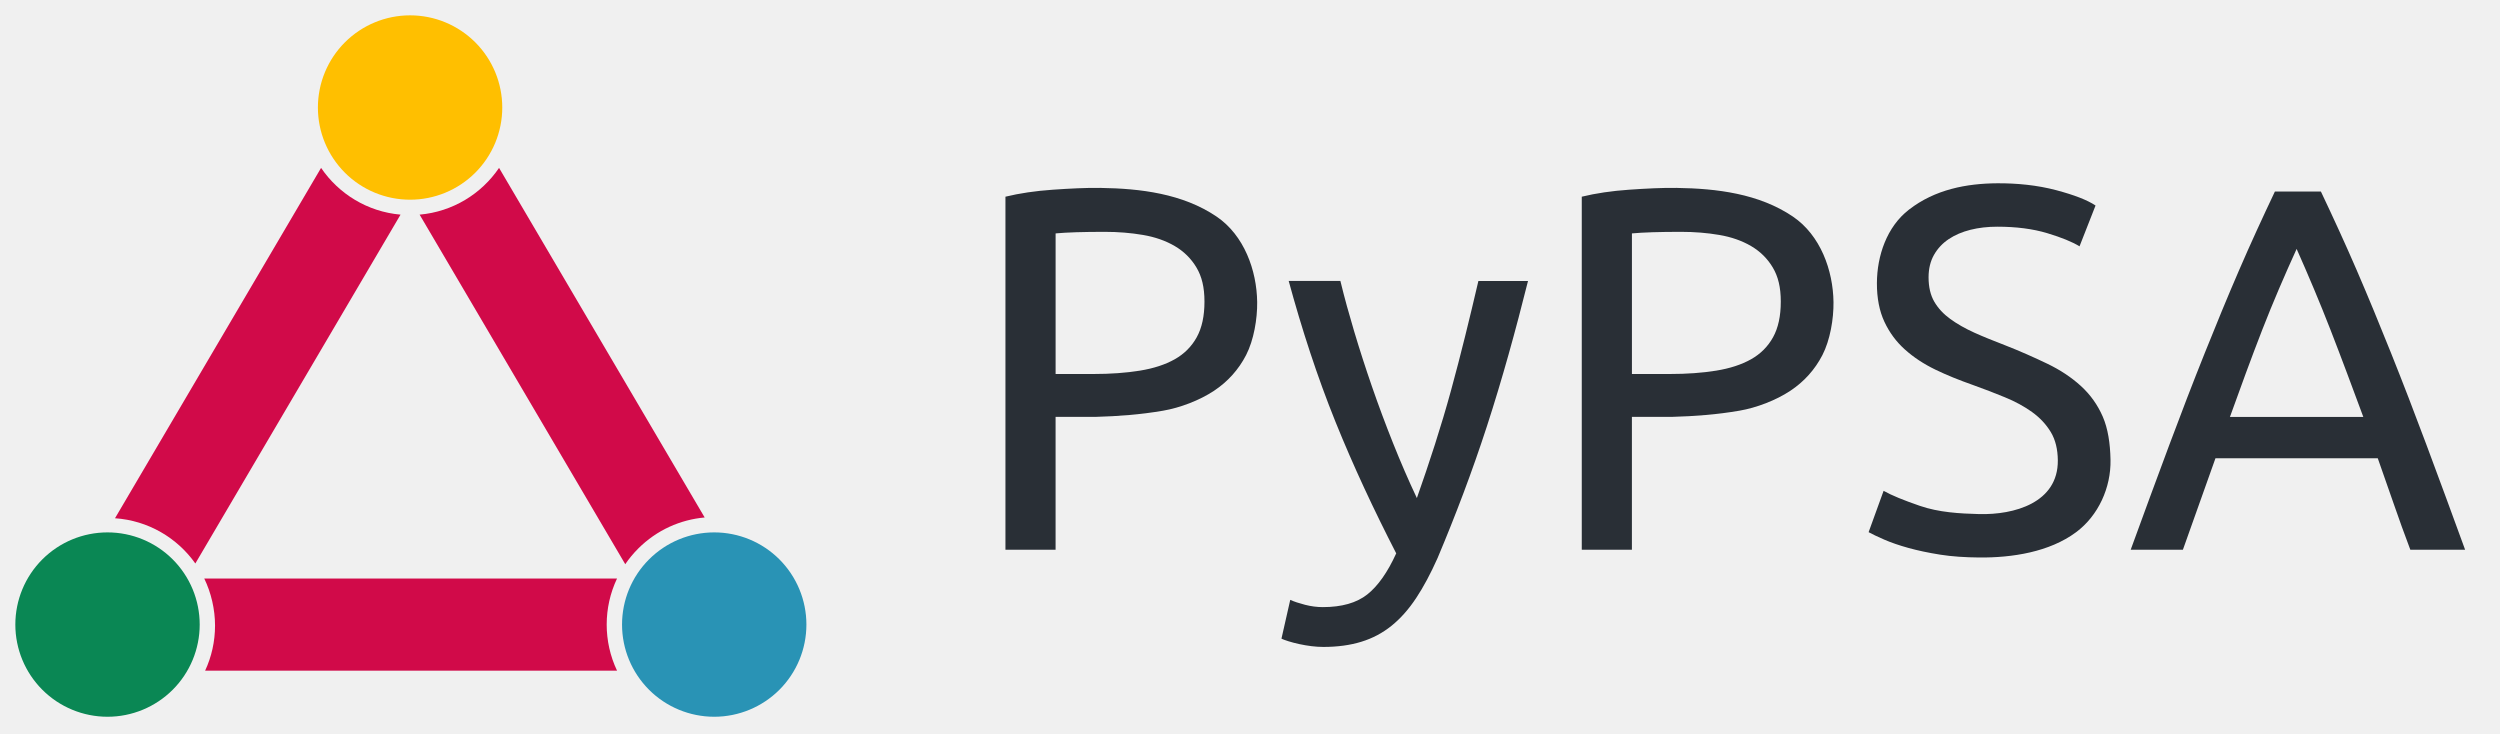
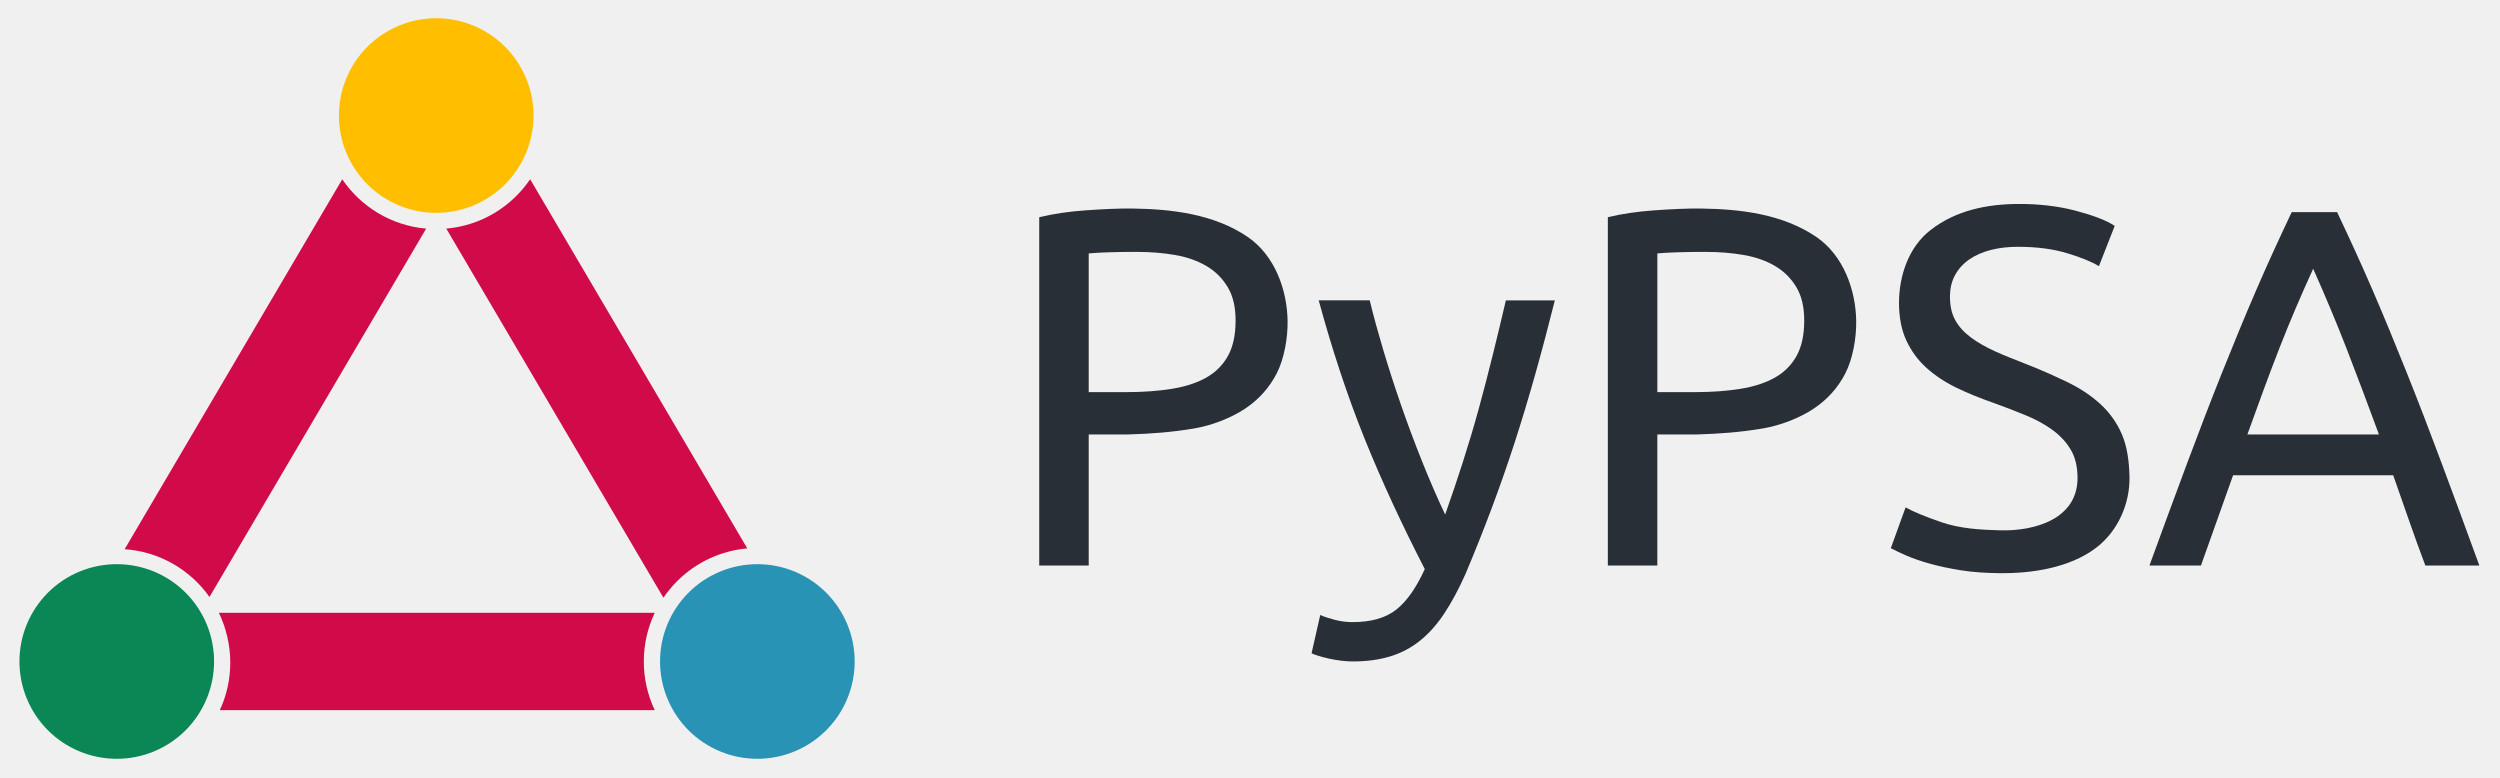
- <svg xmlns="http://www.w3.org/2000/svg" version="1.1" viewBox="0 0 1364.17 400">
+ <svg xmlns="http://www.w3.org/2000/svg" version="1.1" viewBox="0 0 1287 400">
  <defs>
    <style>
      .st0 {
+         fill: #ff9ffd;
+       }
+ 
+       .st1 {
        fill: #292f36;
      }

-       .st1 {
+       .st2 {
        fill: #2993b5;
      }

-       .st2 {
+       .st3 {
        fill: #0a8754;
      }

-       .st3 {
+       .st4 {
        fill: #ff15ee;
-       }
- 
-       .st4 {
-         fill: #fff;
      }

      .st5 {
        fill: #d10a49;
      }

      .st6 {
        fill: #ffbf00;
      }

      .st7 {
        display: none;
      }

      .st8 {
        fill: #ff7ff2;
      }
    </style>
  </defs>
-   <g id="Logo">
-     <g id="Left_Triangle">
-       <path class="st5" d="M218.56,117.12l-111.97,190.35c-9.88-13.97-25.73-23.44-43.84-24.68l112.45-191.18c9.63,14.18,25.32,23.92,43.35,25.51h.01Z" />
-     </g>
-     <g id="Right_Triangle">
-       <path class="st5" d="M384.53,282.37c-13.24,1.17-26.14,6.82-36.28,16.96-2.67,2.67-5.03,5.53-7.07,8.54l-112.21-190.75c18.03-1.58,33.72-11.32,43.35-25.51l112.2,190.76h0Z" />
-     </g>
-     <g id="Bottom_Triangle">
-       <path class="st5" d="M336.71,365.96H111.93c3.48-7.49,5.41-15.83,5.41-24.63s-2.12-17.9-5.89-25.66h225.25c-7.53,15.87-7.53,34.42,0,50.29h0Z" />
-     </g>
-     <g id="Top_Mask" class="st7">
-       <path class="st4" d="M282.44,58.67c0,12.21-3.73,23.55-10.12,32.94-9.63,14.18-25.32,23.92-43.35,25.51-1.72.15-3.45.23-5.21.23s-3.49-.08-5.21-.23c-18.03-1.58-33.72-11.32-43.35-25.51-6.39-9.39-10.12-20.73-10.12-32.94C165.08,26.27,191.35,0,223.75,0s58.67,26.27,58.67,58.67h.02Z" />
-     </g>
-     <g id="Left_Mask" class="st7">
-       <path class="st4" d="M117.35,341.33c0,8.8-1.94,17.14-5.41,24.63-9.3,20.1-29.66,34.04-53.26,34.04-32.4,0-58.68-26.27-58.68-58.67s26.27-58.67,58.67-58.67c1.37,0,2.73.05,4.08.14,18.11,1.24,33.96,10.7,43.84,24.68,1.84,2.58,3.46,5.32,4.86,8.2,3.77,7.75,5.89,16.45,5.89,25.66h.01Z" />
-     </g>
-     <g id="Right_Mask" class="st7">
-       <path class="st4" d="M431.22,382.31c-22.92,22.92-60.07,22.92-82.97,0-4.9-4.9-8.74-10.44-11.54-16.35-7.53-15.88-7.53-34.43,0-50.29,1.27-2.68,2.77-5.3,4.48-7.8,2.04-3.01,4.4-5.88,7.07-8.54,10.13-10.13,23.04-15.79,36.28-16.96,16.7-1.48,33.91,4.17,46.7,16.96,22.92,22.91,22.92,60.06,0,82.97h-.02Z" />
-     </g>
-     <path id="Right_Circle" class="st1" d="M389.73,391.11c13.34,0,26.13-5.3,35.57-14.73,9.43-9.43,14.73-22.22,14.73-35.57s-5.3-26.13-14.73-35.57c-9.43-9.43-22.22-14.73-35.57-14.73s-26.13,5.3-35.57,14.73c-9.44,9.43-14.73,22.22-14.73,35.57s5.3,26.13,14.73,35.57c9.43,9.43,22.22,14.73,35.57,14.73h0Z" />
-     <path id="Top_Circle" class="st6" d="M223.77,108.97c13.34,0,26.13-5.3,35.57-14.73,9.43-9.43,14.73-22.22,14.73-35.57s-5.3-26.13-14.73-35.57c-9.43-9.43-22.22-14.73-35.57-14.73s-26.13,5.3-35.57,14.73c-9.43,9.43-14.73,22.22-14.73,35.57s5.3,26.13,14.73,35.57c9.43,9.43,22.22,14.73,35.57,14.73h0Z" />
-     <path id="Left_Circle" class="st2" d="M58.67,391.11c13.34,0,26.13-5.3,35.57-14.73,9.43-9.43,14.73-22.22,14.73-35.57s-5.3-26.13-14.73-35.57c-9.43-9.43-22.22-14.73-35.57-14.73s-26.13,5.3-35.57,14.73c-9.43,9.43-14.73,22.22-14.73,35.57s5.3,26.13,14.73,35.57c9.43,9.43,22.22,14.73,35.57,14.73Z" />
-   </g>
  <g id="Rulers" class="st7">
-     <rect class="st3" x="448.43" width="100" height="400" />
-     <rect class="st8" x="548.43" y="100" width="200" height="200" />
+     <rect class="st4" x="440" width="95" height="400" />
+     <rect class="st8" x="535" y="105" width="700" height="190" />
+     <rect class="st0" y="336" width="10" height="10" />
+     <rect class="st0" x="219" width="10" height="9.37" />
+     <rect class="st0" x="55.57" y="390.83" width="10" height="9" />
+     <rect class="st0" x="1277" y="282" width="10" height="10" />
  </g>
  <g id="Text">
    <g>
-       <path class="st0" d="M600.54,102.54c21.62.3,44.85,3.11,63.32,15.65,15.02,10.2,21.92,29.28,22.14,46.68.12,9.04-1.81,20.67-6.06,28.91-4.08,7.9-9.96,14.46-17.49,19.46-7.88,5.23-18.52,9.27-27.78,10.86-12.42,2.14-24.25,3.02-36.95,3.38h-21.72v72.49h-27.36V107.33c7.71-1.88,16.31-3.15,25.81-3.81,9.49-.66,18.3-1.1,26.09-.99ZM602.8,126.51c-11.66,0-20.59.28-26.79.85v76.72h20.59c9.4,0,17.86-.61,25.38-1.83,7.52-1.22,13.86-3.29,19.04-6.21,5.17-2.91,9.17-6.91,11.99-11.99,2.82-5.08,4.23-11.56,4.23-19.46s-1.46-13.73-4.37-18.62c-2.91-4.89-6.87-8.79-11.85-11.71-4.98-2.91-10.77-4.94-17.35-6.06-6.58-1.13-13.54-1.69-20.87-1.69Z" />
-       <path class="st0" d="M704.05,327.33c2.07.94,4.75,1.83,8.04,2.68,3.29.85,6.53,1.27,9.73,1.27,10.34,0,18.43-2.3,24.26-6.91,5.83-4.61,11.09-12.08,15.79-22.42-12.08-23.5-23.35-47.51-33.14-71.78-10.05-24.91-18.4-50.7-25.53-76.86h28.21c2.22,9.18,4.78,18.34,7.47,27.36,3.01,10.09,6.29,20.23,9.73,30.18,3.59,10.39,7.49,20.82,11.56,31.03,4.01,10.03,8.33,20.1,12.97,29.9,6.84-19.39,13.22-38.97,18.62-58.67,5.4-19.7,10.28-39.78,14.95-59.79h27.08c-6.71,26.82-14.06,53.56-22.56,79.68-7.85,24.1-16.88,48-26.79,71.5-3.76,8.46-7.66,15.75-11.71,21.86-4.04,6.11-8.51,11.14-13.4,15.09-4.89,3.95-10.39,6.86-16.5,8.74-6.11,1.88-13.02,2.82-20.73,2.82-2.07,0-4.23-.14-6.49-.42-2.26-.28-4.47-.66-6.63-1.13-2.16-.47-4.14-.99-5.92-1.55-1.79-.56-3.06-1.04-3.81-1.41,1.92-8.46,2.88-12.69,4.79-21.15Z" />
-       <path class="st0" d="M915.02,102.54c21.62.3,44.85,3.11,63.32,15.65,15.02,10.2,21.92,29.28,22.14,46.68.12,9.04-1.81,20.67-6.06,28.91-4.08,7.9-9.96,14.46-17.49,19.46-7.88,5.23-18.52,9.27-27.78,10.86-12.42,2.14-24.25,3.02-36.95,3.38h-21.72c0,24.16,0,48.32,0,72.49h-27.36c0-64.21,0-128.43,0-192.64,7.71-1.88,16.31-3.15,25.81-3.81,9.49-.66,18.3-1.1,26.09-.99ZM917.28,126.51c-11.66,0-20.59.28-26.79.85,0,25.57,0,51.15,0,76.72h20.59c9.4,0,17.86-.61,25.38-1.83,7.52-1.22,13.86-3.29,19.04-6.21,5.17-2.91,9.17-6.91,11.99-11.99,2.82-5.08,4.23-11.56,4.23-19.46s-1.46-13.73-4.37-18.62c-2.91-4.89-6.87-8.79-11.85-11.71-4.98-2.91-10.77-4.94-17.35-6.06-6.58-1.13-13.54-1.69-20.87-1.69Z" />
-       <path class="st0" d="M1080.02,280.51c18.88.51,43.09-6.06,42.87-29.33-.06-5.96-1.27-11.14-3.81-15.37-2.54-4.23-5.97-7.9-10.29-11-4.33-3.1-9.26-5.78-14.81-8.04-5.55-2.26-11.46-4.6-17.63-6.77-7.05-2.49-13.92-5.22-20.31-8.32-6.39-3.1-11.94-6.77-16.64-11-4.7-4.23-8.42-9.26-11.14-15.09-2.72-5.82-4.13-12.92-4.09-21.15.07-14.81,5.34-30.65,17.49-40.05,14.24-11.03,31.44-14.28,48.23-14.38,10.45-.06,21.73.98,32.29,3.81,9.62,2.57,16.78,5.31,21.29,8.32-3.5,8.91-5.25,13.37-8.74,22.28-3.95-2.44-9.83-4.84-17.63-7.19-7.8-2.35-16.88-3.53-27.22-3.53-5.27,0-10.15.56-14.67,1.69-4.51,1.13-8.46,2.82-11.85,5.08-3.38,2.26-6.07,5.13-8.04,8.6-1.97,3.48-2.96,7.57-2.96,12.27,0,5.27,1.04,9.69,3.1,13.26,2.07,3.57,4.98,6.72,8.74,9.45,3.76,2.72,8.13,5.22,13.12,7.47,4.98,2.26,10.57,4.47,16.5,6.77,8.4,3.26,16.22,6.77,23.27,10.15,7.05,3.38,13.16,7.43,18.33,12.13,5.17,4.7,9.17,10.29,11.99,16.78,2.82,6.49,4.05,14.52,4.23,23.55.3,15.14-6.62,30.45-18.76,39.49-14.6,10.87-34.99,13.98-52.88,13.82-7.64-.07-14.81-.52-21.29-1.55-6.49-1.03-12.27-2.26-17.35-3.67-5.08-1.41-9.45-2.92-13.12-4.51-3.66-1.6-6.54-2.96-8.6-4.09,3.27-9.03,4.91-13.54,8.18-22.56,4.32,2.45,10.95,5.15,19.74,8.18,10.47,3.6,21.61,4.22,32.44,4.51Z" />
-       <path class="st0" d="M1315.24,299.97c-3.2-8.46-6.21-16.78-9.03-24.96-2.82-8.18-5.74-16.5-8.74-24.96h-88.56c-5.92,16.64-11.85,33.28-17.77,49.92h-28.49c6.98-19.16,14.02-38.31,21.15-57.4,6.26-16.74,12.67-33.48,19.32-50.06,6.07-15.15,12.3-30.34,18.76-45.27,6.18-14.31,12.76-28.58,19.46-42.73h25.1c6.71,14.15,13.28,28.42,19.46,42.73,6.45,14.93,12.7,30.13,18.76,45.27,6.63,16.57,13.07,33.31,19.32,50.06,7.13,19.1,14.17,38.24,21.15,57.4h-29.9ZM1289.58,227.49c-5.88-15.88-11.8-31.82-17.91-47.53-5.76-14.81-11.99-29.55-18.47-44.14-6.64,14.57-12.98,29.31-18.76,44.14-6.09,15.66-11.91,31.62-17.63,47.53h72.77Z" />
+       <path class="st1" d="M583.31,107.36c20.12.28,41.75,2.89,58.94,14.57,13.98,9.49,20.4,27.25,20.61,43.45.11,8.41-1.68,19.24-5.64,26.91-3.8,7.35-9.27,13.46-16.28,18.11-7.33,4.87-17.24,8.63-25.86,10.11-11.56,1.99-22.57,2.81-34.39,3.15h-20.22v67.48h-25.47V111.82c7.18-1.75,15.18-2.93,24.02-3.55,8.83-.61,17.03-1.02,24.29-.92h0ZM585.41,129.67c-10.85,0-19.17.26-24.94.79v71.41h19.17c8.75,0,16.62-.57,23.62-1.7s12.9-3.06,17.72-5.78c4.81-2.71,8.54-6.43,11.16-11.16s3.94-10.76,3.94-18.11-1.36-12.78-4.07-17.33c-2.71-4.55-6.39-8.18-11.03-10.9-4.64-2.71-10.02-4.6-16.15-5.64-6.12-1.05-12.6-1.57-19.43-1.57h0Z" />
+       <path class="st1" d="M679.66,316.6c1.93.87,4.42,1.7,7.48,2.49s6.08,1.18,9.06,1.18c9.62,0,17.16-2.14,22.58-6.43,5.43-4.29,10.32-11.24,14.7-20.87-11.24-21.87-21.73-44.22-30.85-66.81-9.35-23.19-17.13-47.19-23.76-71.54h26.26c2.07,8.54,4.45,17.07,6.95,25.47,2.8,9.39,5.85,18.83,9.06,28.09,3.34,9.67,6.97,19.38,10.76,28.88,3.73,9.34,7.75,18.71,12.07,27.83,6.37-18.05,12.31-36.27,17.33-54.61,5.03-18.34,9.57-37.03,13.92-55.65h25.21c-6.25,24.96-13.09,49.85-21,74.17-7.31,22.43-15.71,44.68-24.94,66.55-3.5,7.87-7.13,14.66-10.9,20.35-3.76,5.69-7.92,10.37-12.47,14.05-4.55,3.68-9.67,6.39-15.36,8.14-5.69,1.75-12.12,2.62-19.3,2.62-1.93,0-3.94-.13-6.04-.39s-4.16-.61-6.17-1.05c-2.01-.44-3.85-.92-5.51-1.44-1.67-.52-2.85-.97-3.55-1.31,1.79-7.87,2.68-11.81,4.46-19.69v-.02Z" />
+       <path class="st1" d="M876.03,107.36c20.12.28,41.75,2.89,58.94,14.57,13.98,9.49,20.4,27.25,20.61,43.45.11,8.41-1.68,19.24-5.64,26.91-3.8,7.35-9.27,13.46-16.28,18.11-7.33,4.87-17.24,8.63-25.86,10.11-11.56,1.99-22.57,2.81-34.39,3.15h-20.22v67.48h-25.47V111.82c7.18-1.75,15.18-2.93,24.02-3.55,8.83-.61,17.03-1.02,24.29-.92h0ZM878.14,129.67c-10.85,0-19.17.26-24.94.79v71.41h19.17c8.75,0,16.62-.57,23.62-1.7s12.9-3.06,17.72-5.78c4.81-2.71,8.54-6.43,11.16-11.16s3.94-10.76,3.94-18.11-1.36-12.78-4.07-17.33-6.39-8.18-11.03-10.9c-4.64-2.71-10.02-4.6-16.15-5.64-6.12-1.05-12.6-1.57-19.43-1.57h0Z" />
+       <path class="st1" d="M1029.62,273.02c17.57.47,40.11-5.64,39.9-27.3-.06-5.55-1.18-10.37-3.55-14.31s-5.56-7.35-9.58-10.24c-4.03-2.89-8.62-5.38-13.79-7.48s-10.67-4.28-16.41-6.3c-6.56-2.32-12.96-4.86-18.91-7.74-5.95-2.89-11.11-6.3-15.49-10.24-4.37-3.94-7.84-8.62-10.37-14.05-2.53-5.42-3.84-12.03-3.81-19.69.07-13.79,4.97-28.53,16.28-37.28,13.25-10.27,29.26-13.29,44.89-13.39,9.73-.06,20.23.91,30.06,3.55,8.95,2.39,15.62,4.94,19.82,7.74-3.26,8.29-4.89,12.45-8.14,20.74-3.68-2.27-9.15-4.51-16.41-6.69-7.26-2.19-15.71-3.29-25.34-3.29-4.91,0-9.45.52-13.66,1.57-4.2,1.05-7.87,2.62-11.03,4.73-3.15,2.1-5.65,4.78-7.48,8.01-1.83,3.24-2.76,7.05-2.76,11.42,0,4.91.97,9.02,2.89,12.34,1.93,3.32,4.64,6.26,8.14,8.8,3.5,2.53,7.57,4.86,12.21,6.95,4.64,2.1,9.84,4.16,15.36,6.3,7.82,3.03,15.1,6.3,21.66,9.45,6.56,3.15,12.25,6.92,17.06,11.29,4.81,4.37,8.54,9.58,11.16,15.62,2.62,6.04,3.77,13.52,3.94,21.92.28,14.09-6.16,28.34-17.46,36.76-13.59,10.12-32.57,13.01-49.22,12.86-7.11-.07-13.79-.48-19.82-1.44-6.04-.96-11.42-2.1-16.15-3.42-4.73-1.31-8.8-2.72-12.21-4.2-3.41-1.49-6.09-2.76-8.01-3.81,3.04-8.41,4.57-12.6,7.61-21,4.02,2.28,10.19,4.79,18.37,7.61,9.75,3.35,20.12,3.93,30.2,4.2h.02Z" />
+       <path class="st1" d="M1248.57,291.13c-2.98-7.87-5.78-15.62-8.41-23.23-2.62-7.61-5.34-15.36-8.14-23.23h-82.43c-5.51,15.49-11.03,30.98-16.54,46.47h-26.52c6.5-17.83,13.05-35.66,19.69-53.43,5.83-15.58,11.79-31.16,17.98-46.6,5.65-14.1,11.45-28.24,17.46-42.14,5.75-13.32,11.88-26.6,18.11-39.77h23.36c6.25,13.17,12.36,26.45,18.11,39.77,6,13.9,11.82,28.05,17.46,42.14,6.17,15.42,12.17,31.01,17.98,46.6,6.64,17.78,13.19,35.59,19.69,53.43h-27.83,0ZM1224.68,223.66c-5.47-14.78-10.98-29.62-16.67-44.24-5.36-13.79-11.16-27.51-17.19-41.09-6.18,13.56-12.08,27.28-17.46,41.09-5.67,14.58-11.09,29.43-16.41,44.24h67.74Z" />
    </g>
  </g>
+   <g id="Logo">
+     <g id="Left_Triangle">
+       <path class="st5" d="M219.38,117.7l-111.54,189.62c-9.84-13.92-25.63-23.35-43.67-24.59l112.02-190.44c9.59,14.13,25.22,23.83,43.18,25.41h0Z" />
+     </g>
+     <g id="Right_Triangle">
+       <path class="st5" d="M384.71,282.31c-13.19,1.17-26.04,6.79-36.14,16.89-2.66,2.66-5.01,5.51-7.04,8.51l-111.78-190.02c17.96-1.57,33.59-11.28,43.18-25.41l111.77,190.03h0Z" />
+     </g>
+     <g id="Bottom_Triangle">
+       <path class="st5" d="M337.08,365.58H113.16c3.47-7.46,5.39-15.77,5.39-24.54s-2.11-17.83-5.87-25.56h224.38c-7.5,15.81-7.5,34.29,0,50.1h0Z" />
+     </g>
+     <path id="Right_Circle" class="st2" d="M389.89,390.63c13.29,0,26.03-5.28,35.43-14.67,9.39-9.39,14.67-22.13,14.67-35.43s-5.28-26.03-14.67-35.43c-9.39-9.39-22.13-14.67-35.43-14.67s-26.03,5.28-35.43,14.67c-9.4,9.39-14.67,22.13-14.67,35.43s5.28,26.03,14.67,35.43c9.39,9.39,22.13,14.67,35.43,14.67h0Z" />
+     <path id="Top_Circle" class="st6" d="M224.57,109.58c13.29,0,26.03-5.28,35.43-14.67,9.39-9.39,14.67-22.13,14.67-35.43s-5.28-26.03-14.67-35.43c-9.39-9.39-22.13-14.67-35.43-14.67s-26.03,5.28-35.43,14.67c-9.39,9.39-14.67,22.13-14.67,35.43s5.28,26.03,14.67,35.43c9.39,9.39,22.13,14.67,35.43,14.67h0Z" />
+     <path id="Left_Circle" class="st3" d="M60.11,390.63c13.29,0,26.03-5.28,35.43-14.67,9.39-9.39,14.67-22.13,14.67-35.43s-5.28-26.03-14.67-35.43c-9.39-9.39-22.13-14.67-35.43-14.67s-26.03,5.28-35.43,14.67c-9.39,9.39-14.67,22.13-14.67,35.43s5.28,26.03,14.67,35.43c9.39,9.39,22.13,14.67,35.43,14.67Z" />
+   </g>
</svg>
